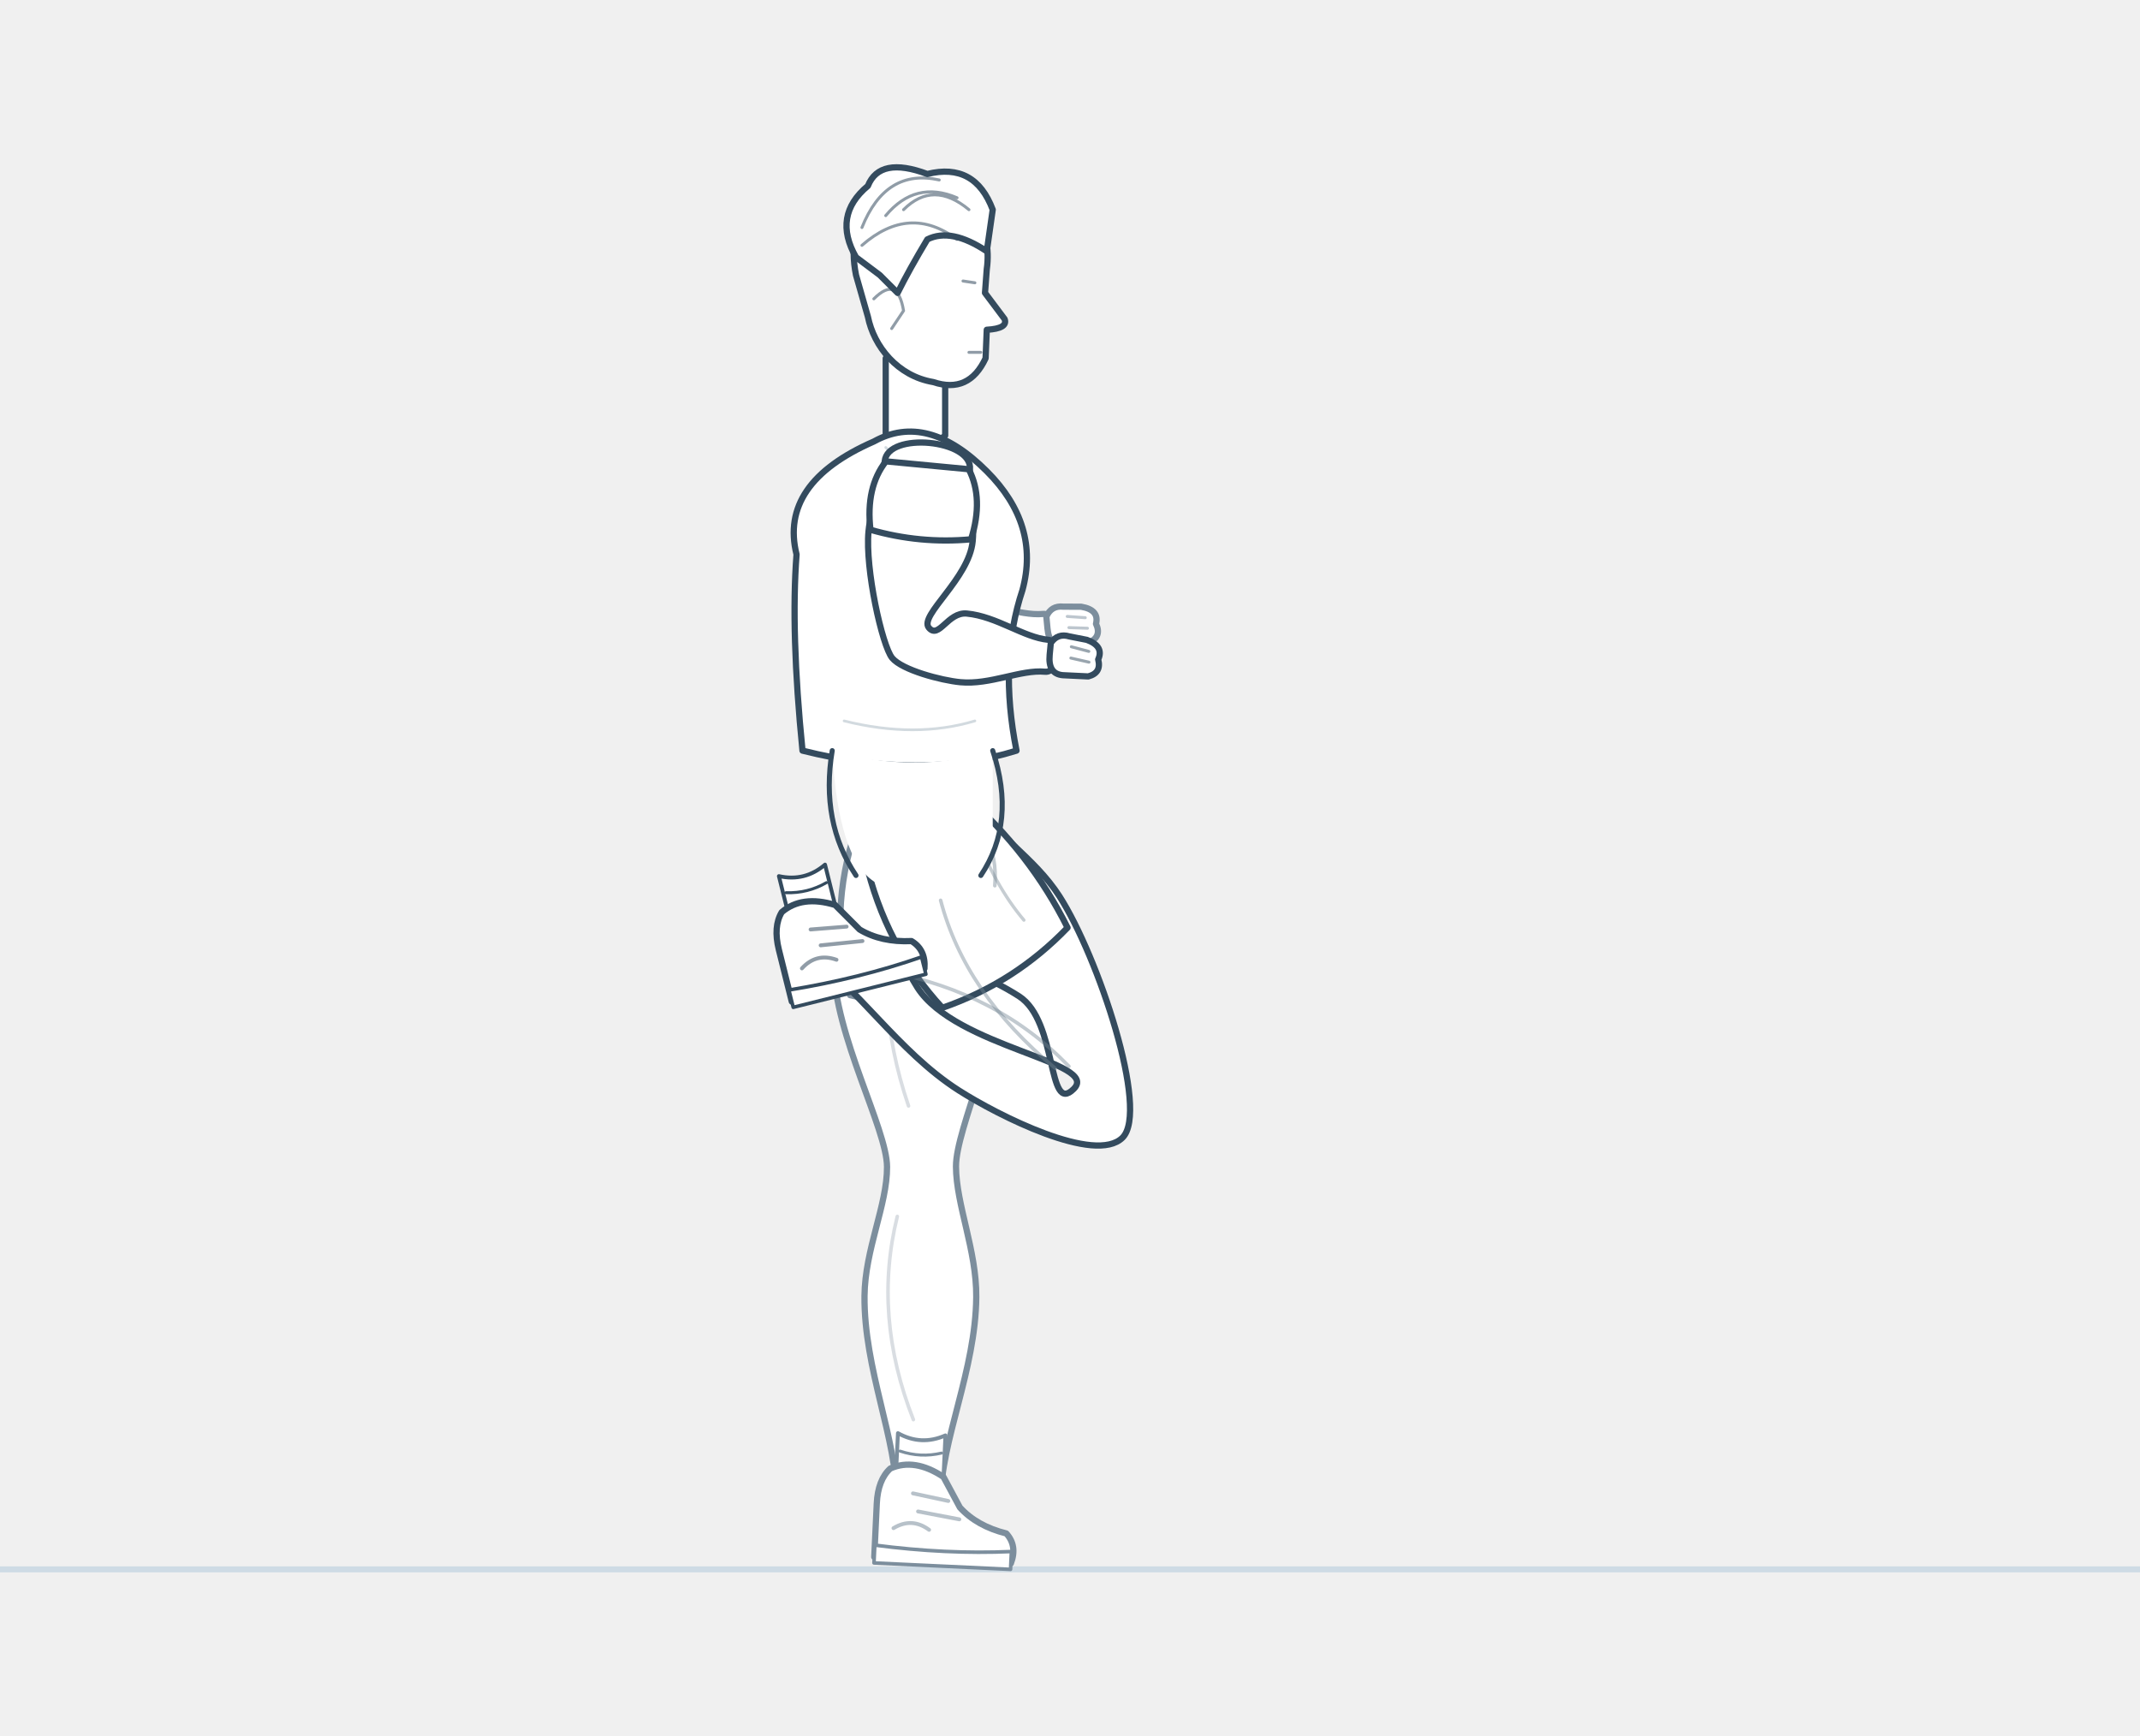
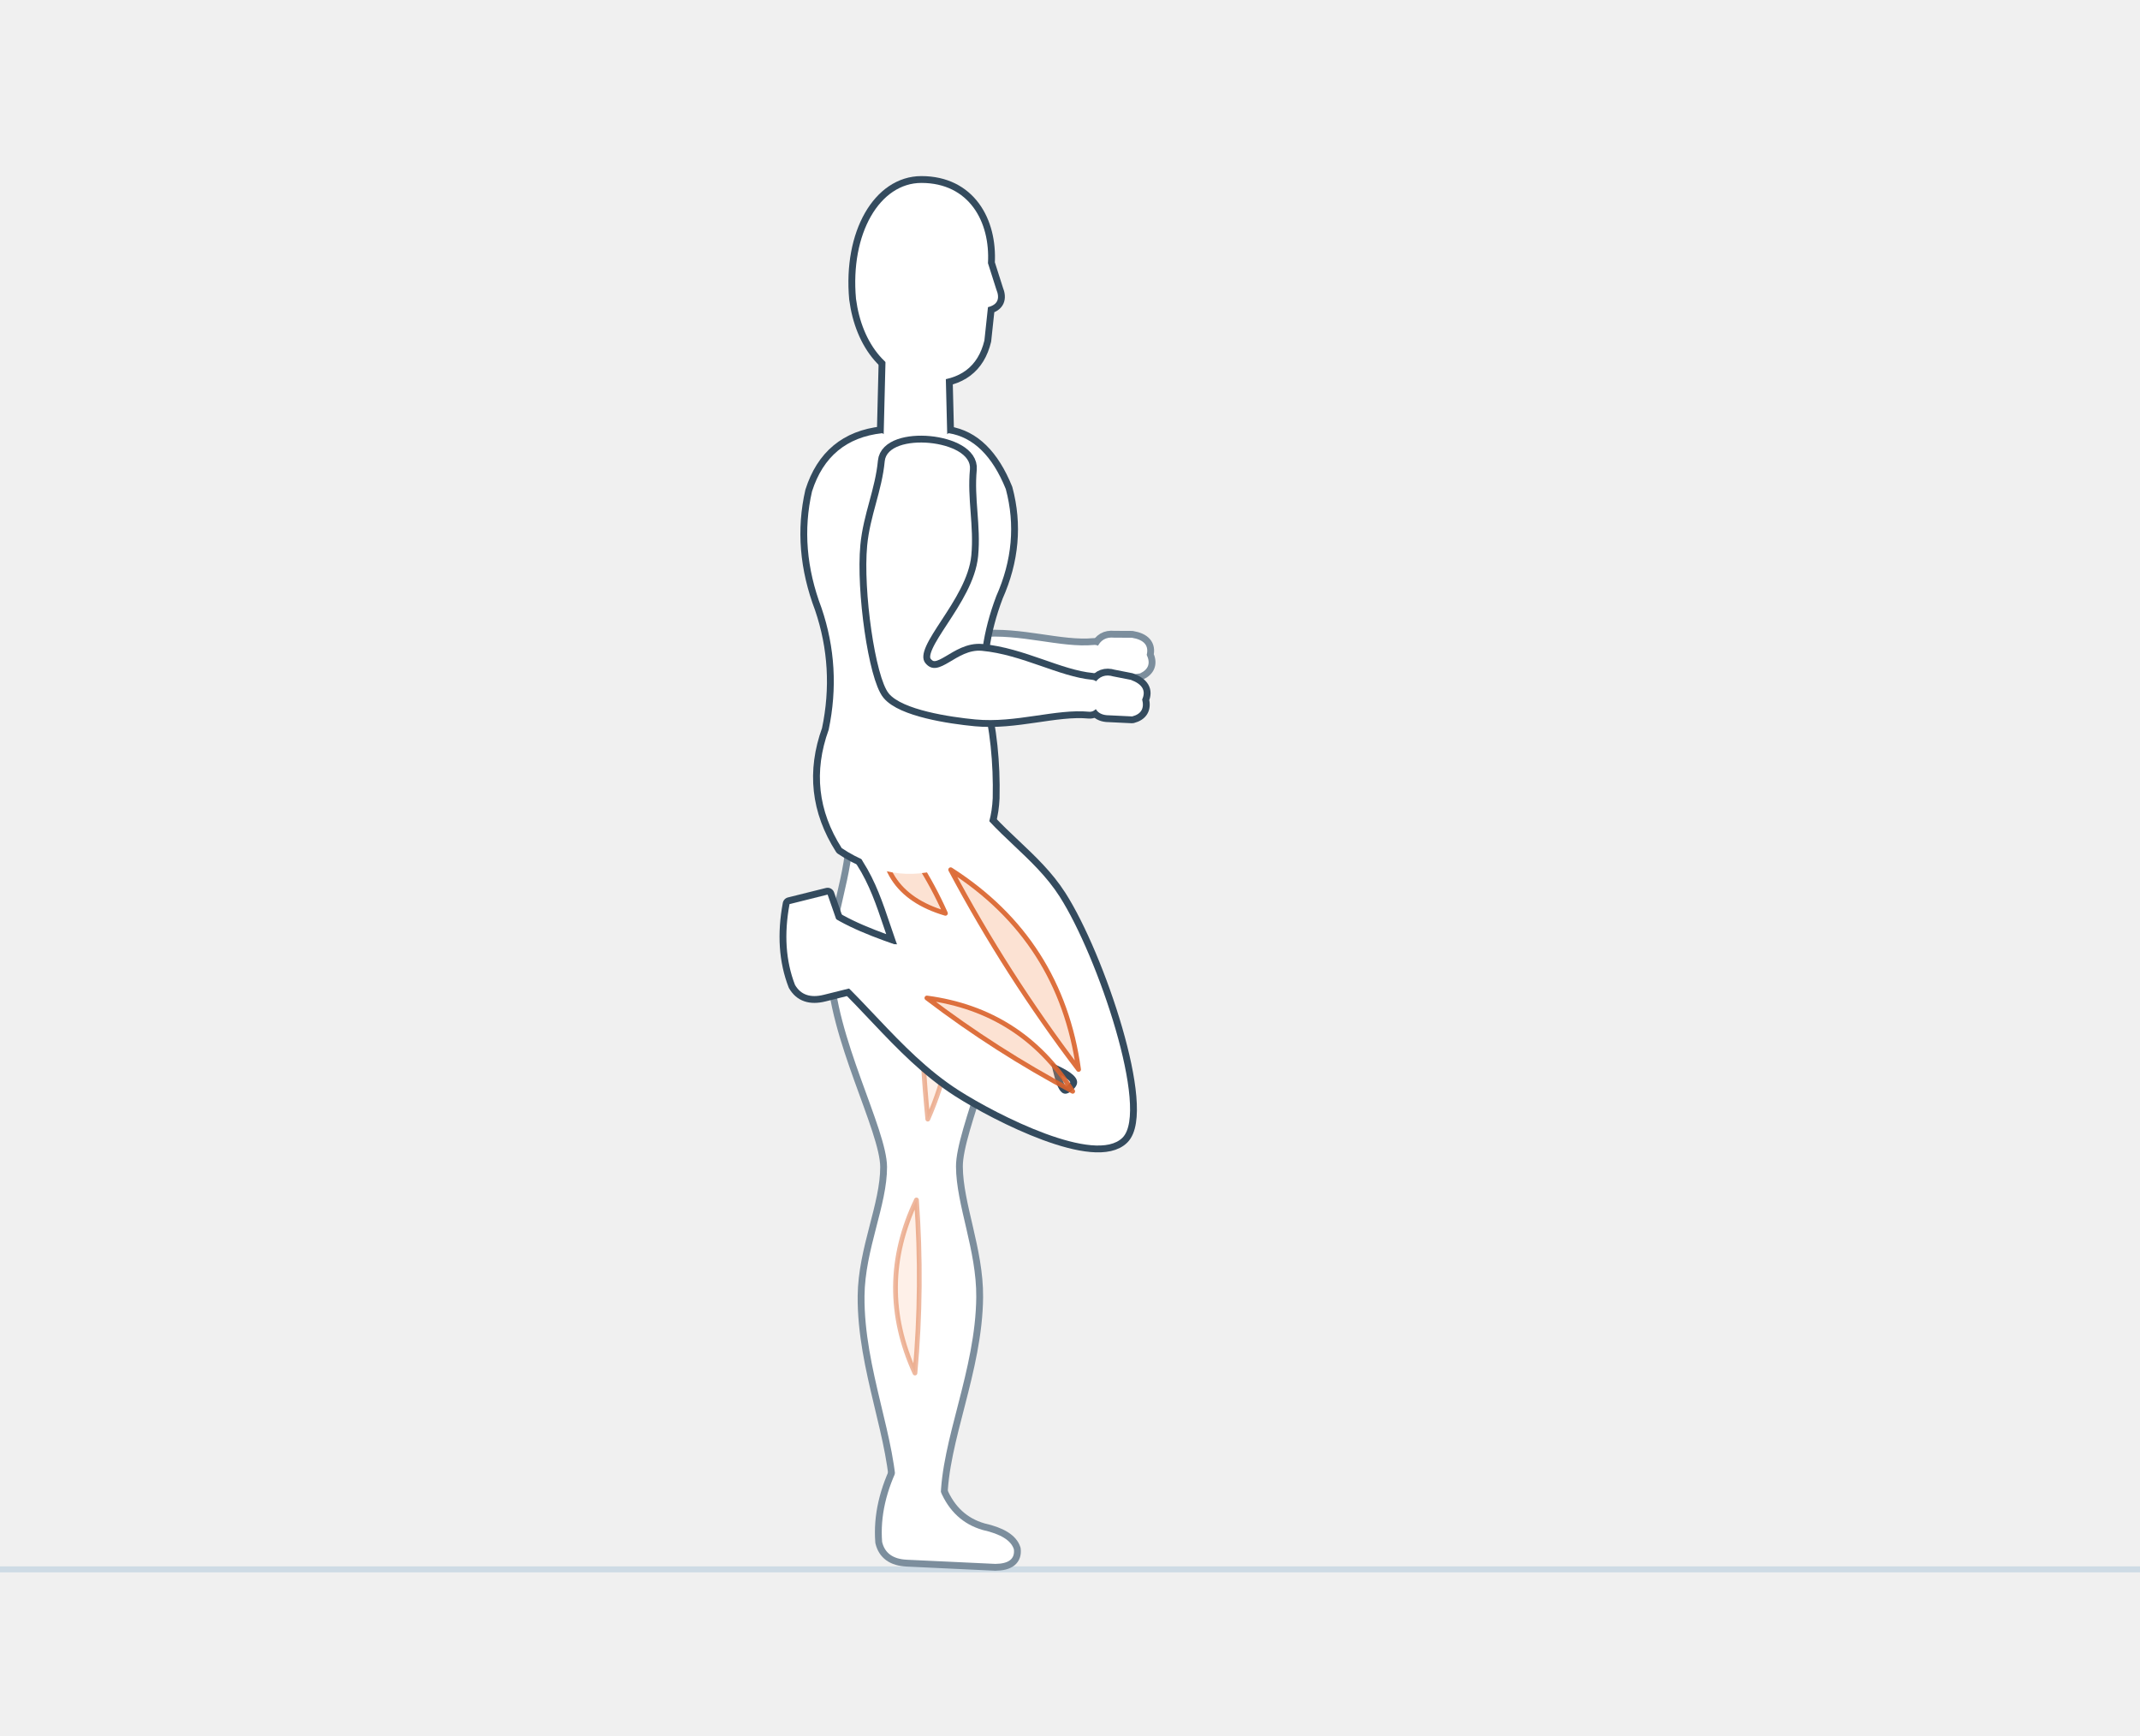
<svg xmlns="http://www.w3.org/2000/svg" viewBox="0 0 360 292">
  <path d="M0 264H360" stroke="#cedbe5" fill="none" />
  <g class="bw-human-athlete bw-human-outline bw-human-natural bw-human-sketch bw-human-side" stroke="#344b5e" stroke-width="1.05" stroke-linecap="round" stroke-linejoin="round">
-     <g class="bw-human-arm bw-human-arm-left" fill="#fff" stroke="#7c8e9d">
-       <path d="M142.832,78.952C143.229,83.134 141.976,86.869 142.373,91.050C142.968,97.322 148.247,109.536 150.286,111.221C152.324,112.906 159.106,113.369 162.312,113.065C167.349,112.587 171.865,109.044 175.986,108.653C178.271,108.436 177.761,103.060 175.476,103.277C171.355,103.668 166.253,101.039 161.216,101.517C158.011,101.821 157.421,106.740 155.383,105.055C153.344,103.370 160.489,95.659 159.894,89.387C159.498,85.206 157.565,81.773 157.168,77.592C156.692,72.575 142.356,73.935 142.832,78.952Z" />
-       <g class="bw-human-sleeve" fill="#fff">
-         <path d="M143.031,78.934Q140.487,83.876 142.643,90.723Q151.256,91.513 159.567,89.117Q160.397,81.987 156.969,77.611Z" />
-       </g>
-       <g class="bw-muscle-traces" data-side="left" />
-       <g class="bw-human-hand" transform="translate(179.216,105.635) rotate(-5.421)">
-         <path d="M-3,-2.2 Q-2,-4 0,-3.6 L3,-3.3 Q6,-2.5 5.2,-.2 Q6,2 3.8,2.8 L-.5,3 Q-3,3 -3,-.2Z" />
-         <path d="M.5,-1.9L3.5,-1.4 M.6,0L3.7,.4" fill="none" stroke-width=".5" opacity=".5" />
+     <g class="bw-silhouette-ink" stroke-width="2.3">
+       <g class="bw-human-arm bw-human-arm-left" fill="#fff" stroke="#7c8e9d">
+         <path d="M142.832,78.952C143.308,83.970 142.124,88.422 142.600,93.439C143.314,100.965 148.105,114.923 150.852,117.194C153.600,119.466 161.664,119.153 165.985,118.743C172.774,118.099 178.962,114.398 184.517,113.871C186.802,113.654 186.292,108.278 184.007,108.495C178.452,109.022 171.679,106.551 164.889,107.195C160.568,107.605 158.697,113.300 155.950,111.028C153.202,108.757 160.835,99.303 160.121,91.776C159.645,86.759 157.644,82.610 157.168,77.592C156.692,72.575 142.356,73.935 142.832,78.952Z" />
+         <g display="none" class="bw-muscle-traces" data-side="left" />
+         <g class="bw-human-hand" transform="translate(187.747,110.852) rotate(-5.421)">
+           <path d="M-3,-2.2 Q-2,-4 0,-3.6 L3,-3.3 Q6,-2.5 5.2,-.2 Q6,2 3.8,2.8 L-.5,3 Q-3,3 -3,-.2Z" />
+         </g>
      </g>
    </g>
-     <g class="bw-human-leg bw-human-leg-left" fill="#fff" stroke="#7c8e9d">
-       <path d="M143.502,139.460C143.645,147.439 140.068,154.344 140.211,162.323C140.425,174.291 149.191,189.850 149.221,196.290C149.251,202.730 145.500,210.181 145.431,218.021C145.324,230.340 150.922,242.149 150.834,252.229C150.807,255.374 158.207,255.438 158.234,252.293C158.322,242.214 164.124,230.504 164.231,218.184C164.299,210.344 160.851,202.676 160.821,196.236C160.791,189.796 168.821,173.782 168.606,161.814C168.463,153.836 164.641,147.063 164.498,139.084C164.367,131.735 143.370,132.112 143.502,139.460Z" />
-       <g class="bw-human-shorts" fill="#fff">
-         <path d="M144.002,139.451Q139.253,153.504 143.002,167.404Q154.554,170.197 165.998,166.992Q168.248,152.984 163.998,139.093Z" />
-         <path d="M162.109,145.273Q160.274,154.524 161.409,162.046" fill="none" opacity=".28" stroke-width=".55" />
-       </g>
-       <g class="bw-muscle-traces" data-side="left">
-         <g data-muscle="quadriceps">
-           <path d="M151.225,151.864Q146.502,167.341 152.838,186.041" fill="none" stroke="#718392" stroke-width=".6" opacity="0.27" />
-         </g>
-         <g data-muscle="glutes">
-           <path d="M160.019,140.305Q166.131,146.466 160.275,154.552" fill="none" stroke="#718392" stroke-width=".6" opacity="0.27" />
-         </g>
-         <g data-muscle="calves">
-           <path d="M150.948,204.628Q146.802,221.393 153.651,238.813" fill="none" stroke="#718392" stroke-width=".6" opacity="0.27" />
+     <g class="bw-silhouette-fill" stroke="none">
+       <g class="bw-human-arm bw-human-arm-left" fill="#fff" stroke="none">
+         <path d="M142.832,78.952C143.308,83.970 142.124,88.422 142.600,93.439C143.314,100.965 148.105,114.923 150.852,117.194C153.600,119.466 161.664,119.153 165.985,118.743C172.774,118.099 178.962,114.398 184.517,113.871C186.802,113.654 186.292,108.278 184.007,108.495C178.452,109.022 171.679,106.551 164.889,107.195C160.568,107.605 158.697,113.300 155.950,111.028C153.202,108.757 160.835,99.303 160.121,91.776C159.645,86.759 157.644,82.610 157.168,77.592C156.692,72.575 142.356,73.935 142.832,78.952Z" />
+         <g class="bw-muscle-traces" data-side="left" />
+         <g class="bw-human-hand" transform="translate(187.747,110.852) rotate(-5.421)">
+           <path d="M-3,-2.2 Q-2,-4 0,-3.6 L3,-3.3 Q6,-2.5 5.2,-.2 Q6,2 3.8,2.8 L-.5,3 Q-3,3 -3,-.2Z" />
        </g>
      </g>
-       <g class="bw-human-shoe" transform="translate(154.534,252.261) rotate(2.691)" fill="#fff">
-         <path d="M-4,-11Q0,-9 4,-11L4,-3Q0,-1 -4,-3Z" fill="#fff" stroke-width=".65" />
-         <path d="M-3.5,-8Q0,-7 3.5,-8" fill="none" stroke-width=".5" />
-         <path d="M-5,-5 Q-1,-7 4,-4 L7,1 Q10,4 15,5 Q17,7 16,10 L-7,10 L-7,1 Q-7,-3 -5,-5Z" />
-         <path d="M-7,8 Q5,9 16,8 L16,11 L-7,11Z" fill="#fff" stroke-width=".6" />
-         <path d="M-1,-1L5,0 M0,2L7,3 M-4,5Q-1,3 2,5" fill="none" stroke-width=".65" opacity=".55" />
+     </g>
+     <g class="bw-silhouette-ink" stroke-width="2.3">
+       <g class="bw-human-leg bw-human-leg-left" fill="#fff" stroke="#7c8e9d">
+         <path d="M143.502,139.460C143.645,147.439 140.068,154.344 140.211,162.323C140.425,174.291 149.191,189.850 149.221,196.290C149.251,202.730 145.500,210.181 145.431,218.021C145.324,230.340 150.922,242.149 150.834,252.229C150.807,255.374 158.207,255.438 158.234,252.293C158.322,242.214 164.124,230.504 164.231,218.184C164.299,210.344 160.851,202.676 160.821,196.236C160.791,189.796 168.821,173.782 168.606,161.814C168.463,153.836 164.641,147.063 164.498,139.084C164.367,131.735 143.370,132.112 143.502,139.460Z" />
+         <g display="none" class="bw-muscle-traces" data-side="left">
+           <g data-muscle="quadriceps">
+             <path d="M155.363,148.369Q164.919,168.151 156.078,188.263Q154.111,168.345 155.363,148.369Z" fill="#f59e6b" fill-opacity="0.16" stroke="#d9622b" stroke-width=".8" stroke-opacity="0.45" />
+           </g>
+           <g data-muscle="glutes">
+             <path d="M150.419,134.776Q142.194,144.615 150.766,154.153Q152.062,144.438 150.419,134.776Z" fill="#f59e6b" fill-opacity="0.16" stroke="#d9622b" stroke-width=".8" stroke-opacity="0.45" />
+           </g>
+           <g data-muscle="calves">
+             <path d="M154.172,201.856Q147.246,216.356 153.919,230.975Q155.236,216.426 154.172,201.856Z" fill="#f59e6b" fill-opacity="0.16" stroke="#d9622b" stroke-width=".8" stroke-opacity="0.45" />
+           </g>
+         </g>
+         <g class="bw-human-shoe bw-human-foot" transform="translate(154.534,252.261) rotate(2.691)" fill="#fff">
+           <path d="M-3.4,-6 Q-6.6,1 -5.8,7.4 Q-5,10.2 -1.5,10.2 L13.4,10.2 Q16.8,10 16.4,7.6 Q15.6,5.4 11,4.6 Q6,3.4 3.6,-1.6 L3.2,-6 Z" />
+         </g>
      </g>
    </g>
-     <g class="bw-human-torso" transform="translate(154.000,139.272) rotate(0.000)">
-       <g transform="translate(0 -67) rotate(0.000) scale(1) translate(0 67)">
-         <path d="M-5,-79L-5,-65Q0,-62 5,-66L5,-80Z" fill="#fff" />
-         <path d="M-10,-93C-12,-103 -6,-109 1,-108C9,-108 13,-101 12,-94L11.7,-90L15,-85.6Q15.6,-84 12,-83.8L11.8,-79Q9,-73 3,-75C-3,-76 -7,-81 -8,-86Z" fill="#fff" />
-         <path d="M-10,-96Q-14,-103 -8,-108Q-6,-113 2,-110Q10,-112 13,-104L12,-97Q6,-101 2,-99Q-1,-94 -3,-90L-6,-93Z" fill="#fff" />
-         <path d="M-7,-89q4,-4 5,2l-2,3M8,-92l2,.3M9,-80h2M-9,-98q8,-7 16,-1 M-9,-101q4,-10 13,-8 M-5,-103q5,-6 12,-3 M-2,-104q5,-5 11,0" fill="none" stroke-width=".5" opacity=".55" />
-       </g>
-       <g transform="scale(1.000 1)">
-         <path d="M-7,-65 Q2,-70 12,-60 Q21,-51 18,-40 Q14,-28 17,-13 Q1,-8 -19,-13 Q-21,-33 -20,-46 Q-23,-58 -7,-65Z" fill="#fff" />
-         <path d="M-5,-64Q1,-58 6,-63 M-12,-18Q0,-15 10,-18" fill="none" stroke="#71899b" opacity=".32" stroke-width=".45" />
-         <g class="bw-muscle-traces bw-torso-muscles" />
+     <g class="bw-silhouette-fill" stroke="none">
+       <g class="bw-human-leg bw-human-leg-left" fill="#fff" stroke="none">
+         <path d="M143.502,139.460C143.645,147.439 140.068,154.344 140.211,162.323C140.425,174.291 149.191,189.850 149.221,196.290C149.251,202.730 145.500,210.181 145.431,218.021C145.324,230.340 150.922,242.149 150.834,252.229C150.807,255.374 158.207,255.438 158.234,252.293C158.322,242.214 164.124,230.504 164.231,218.184C164.299,210.344 160.851,202.676 160.821,196.236C160.791,189.796 168.821,173.782 168.606,161.814C168.463,153.836 164.641,147.063 164.498,139.084C164.367,131.735 143.370,132.112 143.502,139.460Z" />
+         <g class="bw-muscle-traces" data-side="left">
+           <g data-muscle="quadriceps">
+             <path d="M155.363,148.369Q164.919,168.151 156.078,188.263Q154.111,168.345 155.363,148.369Z" fill="#f59e6b" fill-opacity="0.16" stroke="#d9622b" stroke-width=".8" stroke-opacity="0.45" />
+           </g>
+           <g data-muscle="glutes">
+             <path d="M150.419,134.776Q142.194,144.615 150.766,154.153Q152.062,144.438 150.419,134.776Z" fill="#f59e6b" fill-opacity="0.16" stroke="#d9622b" stroke-width=".8" stroke-opacity="0.45" />
+           </g>
+           <g data-muscle="calves">
+             <path d="M154.172,201.856Q147.246,216.356 153.919,230.975Q155.236,216.426 154.172,201.856Z" fill="#f59e6b" fill-opacity="0.16" stroke="#d9622b" stroke-width=".8" stroke-opacity="0.45" />
+           </g>
+         </g>
+         <g class="bw-human-shoe bw-human-foot" transform="translate(154.534,252.261) rotate(2.691)" fill="#fff">
+           <path d="M-3.4,-6 Q-6.6,1 -5.8,7.4 Q-5,10.2 -1.5,10.2 L13.4,10.2 Q16.8,10 16.4,7.6 Q15.6,5.4 11,4.6 Q6,3.4 3.6,-1.6 L3.2,-6 Z" />
+         </g>
      </g>
    </g>
-     <g class="bw-human-leg bw-human-leg-right" fill="#fff" stroke="#344b5e">
-       <path d="M145.157,144.934C149.461,151.655 150.033,159.410 154.336,166.131C160.791,176.211 185.189,178.620 180.635,183.174C176.082,187.728 178.013,171.810 171.410,167.584C161.033,160.942 148.055,159.403 139.566,153.969C136.917,152.274 132.927,158.507 135.576,160.202C144.066,165.636 150.898,176.777 161.275,183.418C167.878,187.645 184.285,195.930 188.839,191.376C193.392,186.821 184.708,160.897 178.253,150.816C173.950,144.096 167.146,140.331 162.843,133.610C158.879,127.420 141.194,138.745 145.157,144.934Z" />
-       <g class="bw-human-shorts" fill="#fff">
-         <path d="M145.579,144.665Q148.898,159.122 158.534,169.534Q170.679,165.320 179.588,156.053Q173.321,143.483 162.421,133.880Z" />
-         <path d="M164.051,140.133Q167.336,148.973 172.245,154.785" fill="none" opacity=".28" stroke-width=".55" />
-       </g>
-       <g class="bw-muscle-traces" data-side="right">
-         <g data-muscle="quadriceps">
-           <path d="M158.236,151.451Q162.324,167.107 177.520,179.713" fill="none" stroke="#718392" stroke-width=".6" opacity="0.43" />
+     <g class="bw-silhouette-ink" stroke-width="2.3">
+       <g class="bw-human-torso" transform="translate(154.000,139.272) rotate(0.000)">
+         <g transform="translate(0 -67) rotate(0.000) scale(1) translate(0 67)">
+           <path d="M-5,-80L-5.4,-64Q0,-61.5 5.4,-64L5,-80Z" fill="#fff" />
+           <path d="M1,-108.5C9,-108.5 12.6,-102 12.2,-95L13.6,-90.6Q14.6,-88.2 12.2,-87.6L11.6,-82Q10,-75.4 2.6,-75.2C-4.6,-75.6 -9,-81.4 -10,-89C-11,-100 -6,-108.5 1,-108.5Z" fill="#fff" />
        </g>
-         <g data-muscle="glutes">
-           <path d="M159.668,136.997Q168.102,139.042 167.352,148.997" fill="none" stroke="#718392" stroke-width=".6" opacity="0.43" />
-         </g>
-         <g data-muscle="calves">
-           <path d="M179.818,179.377Q167.825,166.952 149.430,163.489" fill="none" stroke="#718392" stroke-width=".6" opacity="0.43" />
+         <g transform="scale(1.000 1)">
+           <path d="M-5.6,-66.4Q-14.6,-65.4 -17.4,-56.6Q-19.6,-47 -15.800,-37Q-12.400,-27 -14.6,-16.5Q-18.4,-6 -12.4,3.4Q-4,9 6,6Q12.6,3.6 13,-5Q13.2,-14 11.2,-22Q10.2,-30 13.6,-39Q17.6,-48 15.2,-57Q11.8,-65.4 5.6,-66.4Q0,-63.2 -5.6,-66.4Z" fill="#fff" />
+           <g display="none" class="bw-muscle-traces bw-torso-muscles" />
        </g>
      </g>
-       <g class="bw-human-shoe" transform="translate(137.571,157.086) rotate(-14.000)" fill="#fff">
-         <path d="M-4,-11Q0,-9 4,-11L4,-3Q0,-1 -4,-3Z" fill="#fff" stroke-width=".65" />
-         <path d="M-3.5,-8Q0,-7 3.5,-8" fill="none" stroke-width=".5" />
-         <path d="M-5,-5 Q-1,-7 4,-4 L7,1 Q10,4 15,5 Q17,7 16,10 L-7,10 L-7,1 Q-7,-3 -5,-5Z" />
-         <path d="M-7,8 Q5,9 16,8 L16,11 L-7,11Z" fill="#fff" stroke-width=".6" />
-         <path d="M-1,-1L5,0 M0,2L7,3 M-4,5Q-1,3 2,5" fill="none" stroke-width=".65" opacity=".55" />
+       <g class="bw-human-leg bw-human-leg-right" fill="#fff" stroke="#344b5e">
+         <path d="M145.157,144.934C149.461,151.655 150.033,159.410 154.336,166.131C160.791,176.211 185.189,178.620 180.635,183.174C176.082,187.728 178.013,171.810 171.410,167.584C161.033,160.942 148.055,159.403 139.566,153.969C136.917,152.274 132.927,158.507 135.576,160.202C144.066,165.636 150.898,176.777 161.275,183.418C167.878,187.645 184.285,195.930 188.839,191.376C193.392,186.821 184.708,160.897 178.253,150.816C173.950,144.096 167.146,140.331 162.843,133.610C158.879,127.420 141.194,138.745 145.157,144.934Z" />
+         <g display="none" class="bw-muscle-traces" data-side="right">
+           <g data-muscle="quadriceps">
+             <path d="M159.928,146.306Q178.434,158.145 181.444,179.907Q169.331,163.975 159.928,146.306Z" fill="#f59e6b" fill-opacity="0.3" stroke="#d9622b" stroke-width=".8" stroke-opacity="0.9" />
+           </g>
+           <g data-muscle="glutes">
+             <path d="M148.594,137.319Q146.745,150.009 159.044,153.640Q155.057,144.687 148.594,137.319Z" fill="#f59e6b" fill-opacity="0.3" stroke="#d9622b" stroke-width=".8" stroke-opacity="0.9" />
+           </g>
+           <g data-muscle="calves">
+             <path d="M180.452,183.582Q171.854,170.006 155.925,167.884Q167.547,176.735 180.452,183.582Z" fill="#f59e6b" fill-opacity="0.3" stroke="#d9622b" stroke-width=".8" stroke-opacity="0.9" />
+           </g>
+         </g>
+         <g class="bw-human-shoe bw-human-foot" transform="translate(137.571,157.086) rotate(-14.000)" fill="#fff">
+           <path d="M-3.4,-6 Q-6.6,1 -5.8,7.4 Q-5,10.2 -1.5,10.2 L13.4,10.2 Q16.8,10 16.4,7.6 Q15.6,5.4 11,4.6 Q6,3.4 3.6,-1.6 L3.2,-6 Z" />
+         </g>
+       </g>
+       <g transform="translate(154.000,139.272) rotate(0.000)" fill="#fff" stroke="none">
+         <path d="M-12,-12Q0,-9 11.6,-12L11.4,3Q3,9.6 -6,7Q-11.4,4 -12,-12Z" />
      </g>
    </g>
-     <g transform="translate(154.000,139.272) rotate(0.000)" fill="#fff" stroke="none">
-       <path d="M-14,-13Q0,-9 13,-13L13,5Q3,14 -7,9Q-13,5 -14,-13Z" />
-       <path d="M-14,-13Q-16,-1 -10,8M13,-13Q17,-1 11,8" fill="none" stroke="#344b5e" stroke-width=".85" />
+     <g class="bw-silhouette-fill" stroke="none">
+       <g class="bw-human-torso" transform="translate(154.000,139.272) rotate(0.000)">
+         <g transform="translate(0 -67) rotate(0.000) scale(1) translate(0 67)">
+           <path d="M-5,-80L-5.4,-64Q0,-61.5 5.4,-64L5,-80Z" fill="#fff" />
+           <path d="M1,-108.5C9,-108.5 12.6,-102 12.2,-95L13.6,-90.6Q14.6,-88.2 12.2,-87.6L11.6,-82Q10,-75.4 2.6,-75.2C-4.6,-75.6 -9,-81.4 -10,-89C-11,-100 -6,-108.5 1,-108.5Z" fill="#fff" />
+         </g>
+         <g transform="scale(1.000 1)">
+           <path d="M-5.6,-66.4Q-14.6,-65.4 -17.4,-56.6Q-19.6,-47 -15.800,-37Q-12.400,-27 -14.6,-16.5Q-18.4,-6 -12.4,3.4Q-4,9 6,6Q12.6,3.6 13,-5Q13.2,-14 11.2,-22Q10.2,-30 13.6,-39Q17.6,-48 15.2,-57Q11.8,-65.4 5.6,-66.4Q0,-63.2 -5.6,-66.4Z" fill="#fff" />
+           <g class="bw-muscle-traces bw-torso-muscles" />
+         </g>
+       </g>
+       <g class="bw-human-leg bw-human-leg-right" fill="#fff" stroke="none">
+         <path d="M145.157,144.934C149.461,151.655 150.033,159.410 154.336,166.131C160.791,176.211 185.189,178.620 180.635,183.174C176.082,187.728 178.013,171.810 171.410,167.584C161.033,160.942 148.055,159.403 139.566,153.969C136.917,152.274 132.927,158.507 135.576,160.202C144.066,165.636 150.898,176.777 161.275,183.418C167.878,187.645 184.285,195.930 188.839,191.376C193.392,186.821 184.708,160.897 178.253,150.816C173.950,144.096 167.146,140.331 162.843,133.610C158.879,127.420 141.194,138.745 145.157,144.934Z" />
+         <g class="bw-muscle-traces" data-side="right">
+           <g data-muscle="quadriceps">
+             <path d="M159.928,146.306Q178.434,158.145 181.444,179.907Q169.331,163.975 159.928,146.306Z" fill="#f59e6b" fill-opacity="0.3" stroke="#d9622b" stroke-width=".8" stroke-opacity="0.9" />
+           </g>
+           <g data-muscle="glutes">
+             <path d="M148.594,137.319Q146.745,150.009 159.044,153.640Q155.057,144.687 148.594,137.319Z" fill="#f59e6b" fill-opacity="0.3" stroke="#d9622b" stroke-width=".8" stroke-opacity="0.9" />
+           </g>
+           <g data-muscle="calves">
+             <path d="M180.452,183.582Q171.854,170.006 155.925,167.884Q167.547,176.735 180.452,183.582Z" fill="#f59e6b" fill-opacity="0.3" stroke="#d9622b" stroke-width=".8" stroke-opacity="0.9" />
+           </g>
+         </g>
+         <g class="bw-human-shoe bw-human-foot" transform="translate(137.571,157.086) rotate(-14.000)" fill="#fff">
+           <path d="M-3.4,-6 Q-6.6,1 -5.8,7.4 Q-5,10.2 -1.5,10.2 L13.4,10.2 Q16.8,10 16.4,7.6 Q15.6,5.4 11,4.6 Q6,3.4 3.6,-1.6 L3.2,-6 Z" />
+         </g>
+       </g>
+       <g transform="translate(154.000,139.272) rotate(0.000)" fill="#fff" stroke="none">
+         <path d="M-12,-12Q0,-9 11.6,-12L11.4,3Q3,9.6 -6,7Q-11.4,4 -12,-12Z" />
+       </g>
    </g>
-     <g class="bw-human-arm bw-human-arm-right" fill="#fff" stroke="#344b5e">
-       <path d="M148.832,77.592C148.435,81.773 146.502,85.206 146.106,89.387C145.511,95.659 148.398,108.648 150.083,110.687C151.768,112.725 158.342,114.455 161.548,114.760C166.585,115.238 171.686,112.608 175.808,112.999C178.093,113.216 178.603,107.840 176.318,107.623C172.197,107.232 167.681,103.689 162.644,103.211C159.438,102.907 157.934,107.628 156.249,105.590C154.564,103.551 163.032,97.322 163.627,91.050C164.024,86.869 162.771,83.134 163.168,78.952C163.644,73.935 149.308,72.575 148.832,77.592Z" />
-       <g class="bw-human-sleeve" fill="#fff">
-         <path d="M149.031,77.611Q145.603,81.987 146.433,89.117Q154.744,91.513 163.357,90.723Q165.513,83.876 162.969,78.934Z" />
+     <g class="bw-silhouette-ink" stroke-width="2.3">
+       <g class="bw-human-arm bw-human-arm-right" fill="#fff" stroke="#344b5e">
+         <path d="M148.832,77.592C148.356,82.610 146.355,86.759 145.879,91.776C145.165,99.303 147.245,113.912 149.516,116.660C151.787,119.408 159.766,120.617 164.087,121.027C170.876,121.672 177.650,119.201 183.205,119.728C185.490,119.945 186.000,114.569 183.715,114.352C178.160,113.825 171.972,110.124 165.183,109.479C160.862,109.069 157.953,114.310 155.682,111.563C153.411,108.815 162.686,100.965 163.400,93.439C163.876,88.422 162.692,83.970 163.168,78.952C163.644,73.935 149.308,72.575 148.832,77.592Z" />
+         <g display="none" class="bw-muscle-traces" data-side="right" />
+         <g class="bw-human-hand" transform="translate(186.945,117.371) rotate(5.421)">
+           <path d="M-3,-2.2 Q-2,-4 0,-3.6 L3,-3.3 Q6,-2.5 5.2,-.2 Q6,2 3.8,2.8 L-.5,3 Q-3,3 -3,-.2Z" />
+         </g>
      </g>
-       <g class="bw-muscle-traces" data-side="right" />
-       <g class="bw-human-hand" transform="translate(179.547,110.642) rotate(5.421)">
-         <path d="M-3,-2.2 Q-2,-4 0,-3.6 L3,-3.3 Q6,-2.5 5.2,-.2 Q6,2 3.8,2.8 L-.5,3 Q-3,3 -3,-.2Z" />
-         <path d="M.5,-1.9L3.5,-1.4 M.6,0L3.7,.4" fill="none" stroke-width=".5" opacity=".5" />
+     </g>
+     <g class="bw-silhouette-fill" stroke="none">
+       <g class="bw-human-arm bw-human-arm-right" fill="#fff" stroke="none">
+         <path d="M148.832,77.592C148.356,82.610 146.355,86.759 145.879,91.776C145.165,99.303 147.245,113.912 149.516,116.660C151.787,119.408 159.766,120.617 164.087,121.027C170.876,121.672 177.650,119.201 183.205,119.728C185.490,119.945 186.000,114.569 183.715,114.352C178.160,113.825 171.972,110.124 165.183,109.479C160.862,109.069 157.953,114.310 155.682,111.563C153.411,108.815 162.686,100.965 163.400,93.439C163.876,88.422 162.692,83.970 163.168,78.952C163.644,73.935 149.308,72.575 148.832,77.592Z" />
+         <g class="bw-muscle-traces" data-side="right" />
+         <g class="bw-human-hand" transform="translate(186.945,117.371) rotate(5.421)">
+           <path d="M-3,-2.2 Q-2,-4 0,-3.6 L3,-3.3 Q6,-2.5 5.2,-.2 Q6,2 3.8,2.8 L-.5,3 Q-3,3 -3,-.2Z" />
+         </g>
      </g>
    </g>
  </g>
</svg>
